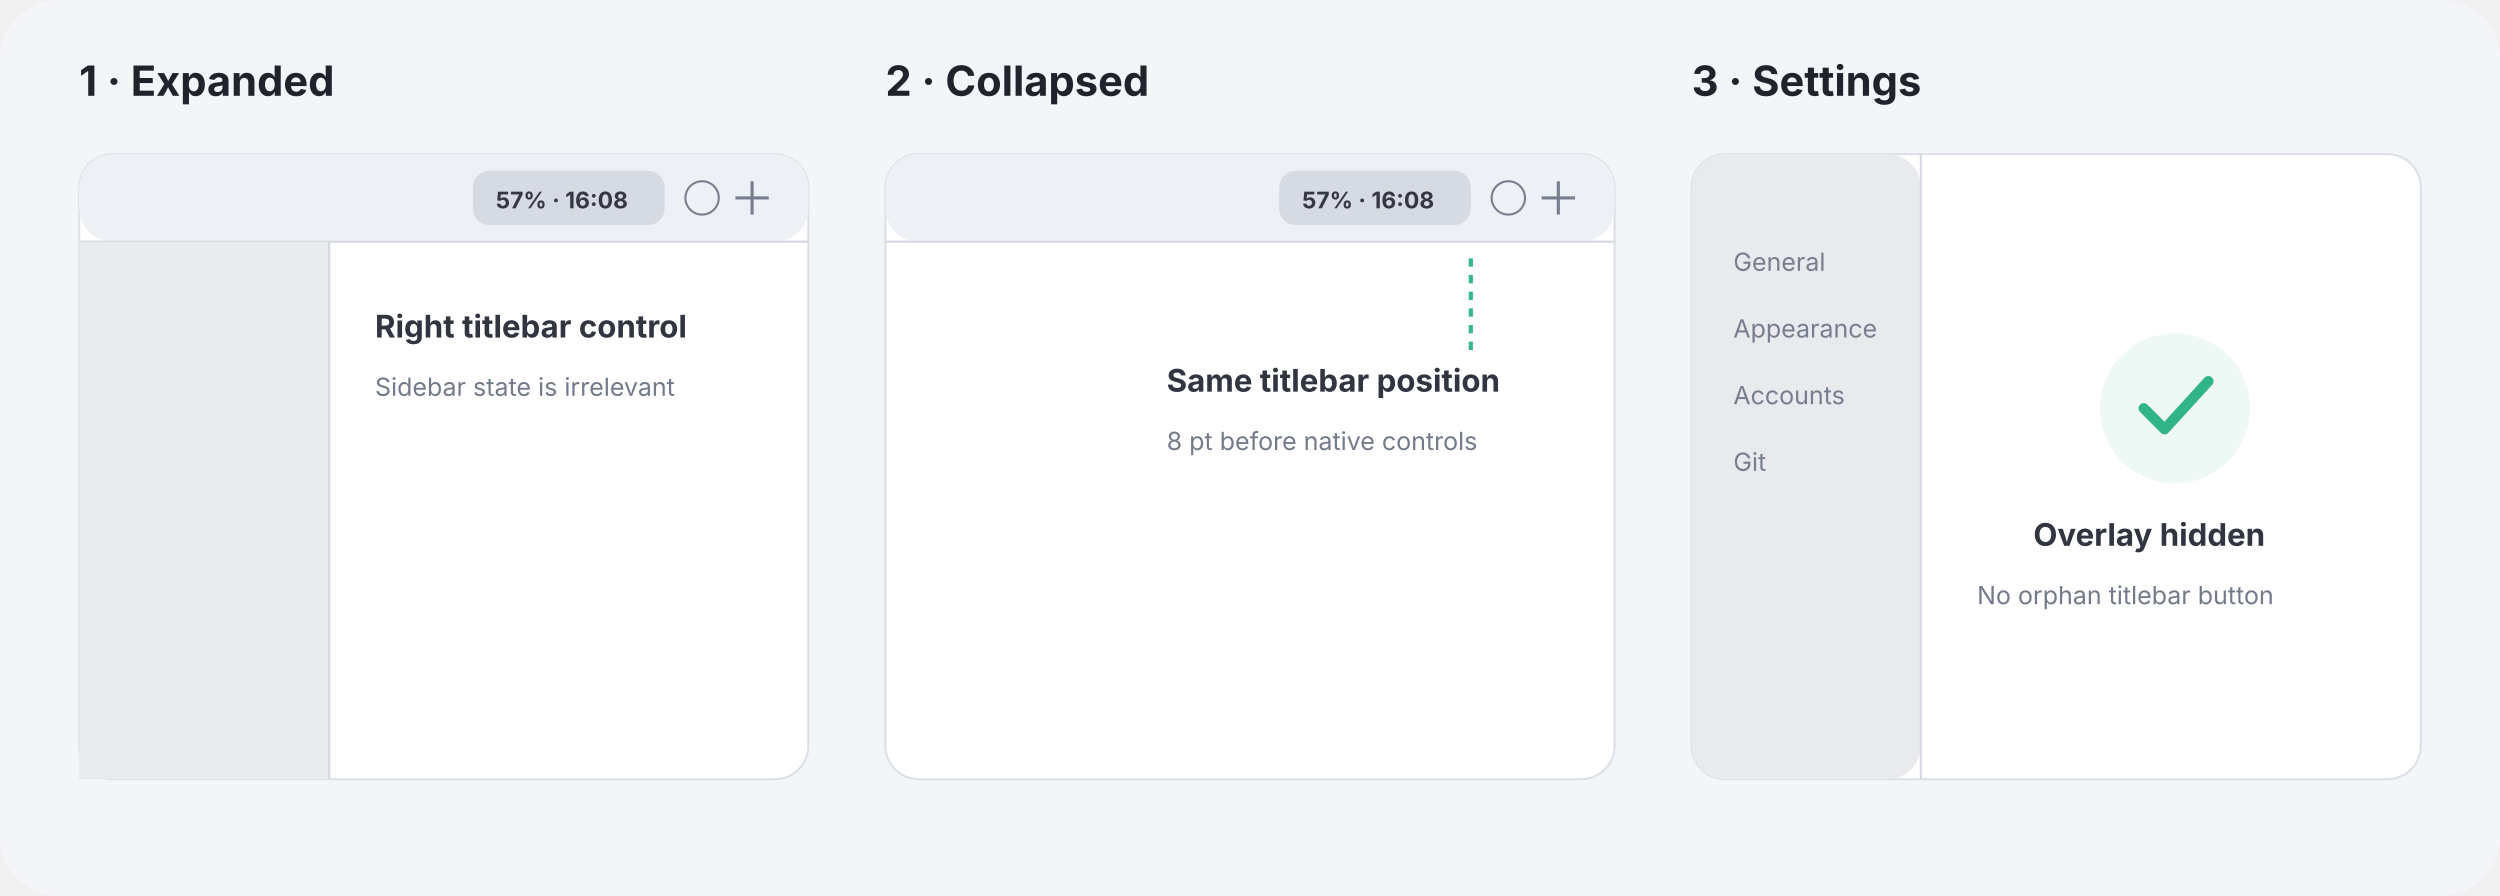
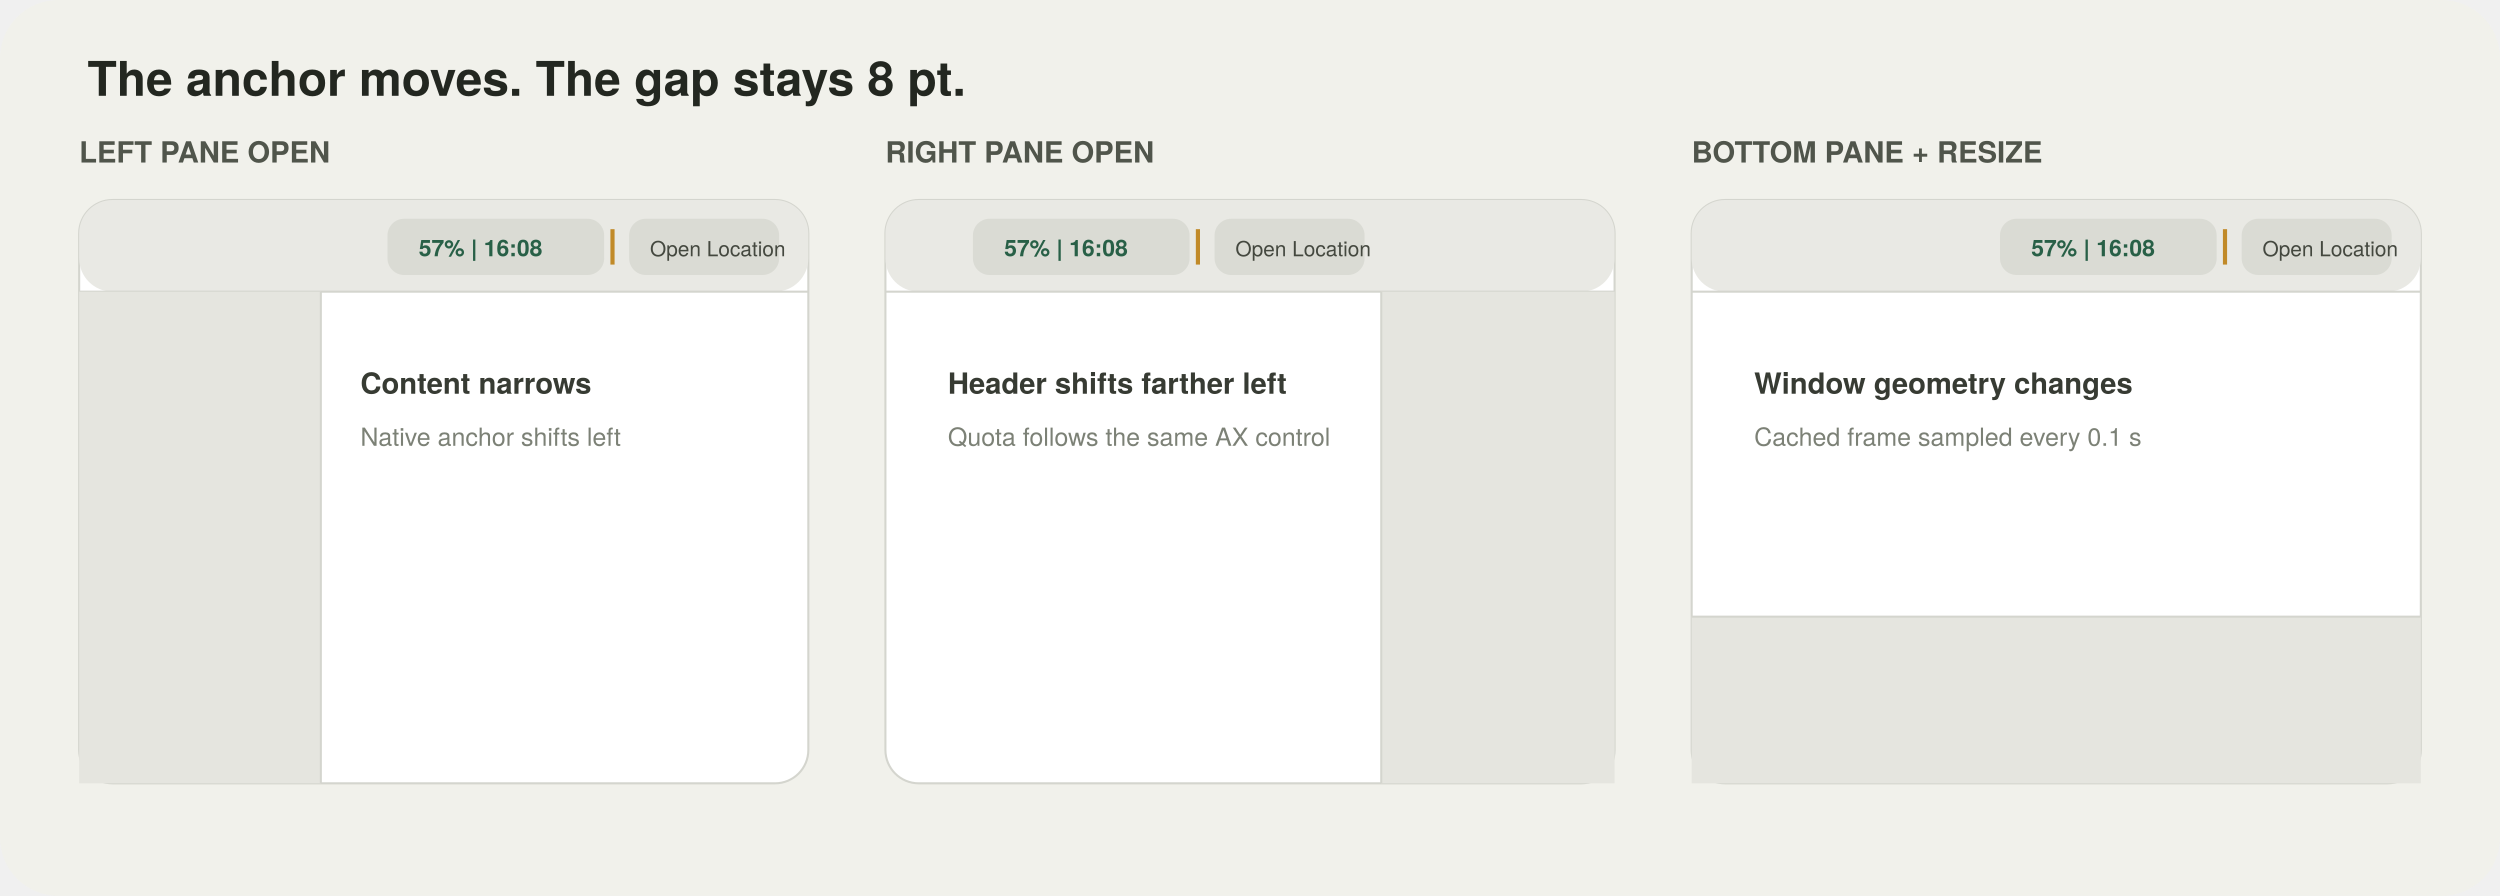
<svg xmlns="http://www.w3.org/2000/svg" width="1200" height="430" viewBox="0 0 1200 430" role="img" aria-labelledby="title desc">
-   <rect width="1200" height="430" rx="28" fill="#f3f5f8" />
-   <g font-family="-apple-system,BlinkMacSystemFont,Segoe UI,sans-serif">
-     <g transform="translate(38 46)">
-       <text x="0" y="0" fill="#20232b" font-size="20" font-weight="700">1 · Expanded</text>
-       <rect y="28" width="350" height="300" rx="16" fill="#fff" stroke="#dce0e7" />
-       <rect y="28" width="350" height="42" rx="16" fill="#edf0f4" />
-       <path d="M0 70h350" stroke="#d5d8df" />
-       <rect y="70" width="120" height="258" fill="#e8eaee" />
-       <path d="M120 70v258" stroke="#d5d8df" />
-       <rect x="189" y="36" width="92" height="26" rx="8" fill="#d6dae2" />
-       <text x="200" y="54" fill="#343842" font-size="11" font-weight="700">57% · 16:08</text>
-       <circle cx="299" cy="49" r="8" fill="none" stroke="#777e8d" />
-       <path d="M323 41v16M315 49h16" stroke="#777e8d" stroke-width="1.5" />
-       <text x="142" y="116" fill="#303540" font-size="15" font-weight="650">Right titlebar control</text>
-       <text x="142" y="144" fill="#737b8b" font-size="12">Sidebar state is irrelevant</text>
+   <rect width="1200" height="430" rx="28" fill="#f1f1eb" />
+   <g font-family="Avenir Next,Helvetica Neue,sans-serif">
+     <text x="42" y="46" fill="#232720" font-size="23" font-weight="700">The anchor moves. The gap stays 8 pt.</text>
+     <g transform="translate(38 78)">
+       <text x="0" y="0" fill="#50554b" font-size="14" font-weight="700">LEFT PANE OPEN</text>
+       <rect y="18" width="350" height="280" rx="16" fill="#fff" stroke="#d4d5ce" />
+       <rect y="18" width="350" height="44" rx="16" fill="#e9e9e4" />
+       <path d="M0 62h350" stroke="#d4d5ce" />
+       <rect y="62" width="116" height="236" fill="#e5e5df" />
+       <path d="M116 62v236" stroke="#d4d5ce" />
+       <rect x="148" y="27" width="104" height="27" rx="8" fill="#dadbd4" />
+       <text x="163" y="45" fill="#286047" font-size="11" font-weight="700">57% | 16:08</text>
+       <path d="M256 32v17" stroke="#c18a28" stroke-width="2" />
+       <rect x="264" y="27" width="72" height="27" rx="8" fill="#dadbd4" />
+       <text x="274" y="45" fill="#44483f" font-size="10">Open Location</text>
+       <text x="135" y="111" fill="#373b33" font-size="14" font-weight="700">Content narrows</text>
+       <text x="135" y="136" fill="#7c8176" font-size="12">Native anchor shifts left</text>
    </g>
-     <g transform="translate(425 46)">
-       <text x="0" y="0" fill="#20232b" font-size="20" font-weight="700">2 · Collapsed</text>
-       <rect y="28" width="350" height="300" rx="16" fill="#fff" stroke="#dce0e7" />
-       <rect y="28" width="350" height="42" rx="16" fill="#edf0f4" />
-       <path d="M0 70h350" stroke="#d5d8df" />
-       <rect x="189" y="36" width="92" height="26" rx="8" fill="#d6dae2" />
-       <text x="200" y="54" fill="#343842" font-size="11" font-weight="700">57% · 16:08</text>
-       <circle cx="299" cy="49" r="8" fill="none" stroke="#777e8d" />
-       <path d="M323 41v16M315 49h16" stroke="#777e8d" stroke-width="1.5" />
-       <path d="M281 78v44" stroke="#36b98a" stroke-width="2" stroke-dasharray="4 4" />
-       <text x="135" y="142" fill="#303540" font-size="15" font-weight="650">Same titlebar position</text>
-       <text x="135" y="170" fill="#737b8b" font-size="12">8 pt before native controls</text>
+     <g transform="translate(425 78)">
+       <text x="0" y="0" fill="#50554b" font-size="14" font-weight="700">RIGHT PANE OPEN</text>
+       <rect y="18" width="350" height="280" rx="16" fill="#fff" stroke="#d4d5ce" />
+       <rect y="18" width="350" height="44" rx="16" fill="#e9e9e4" />
+       <path d="M0 62h350" stroke="#d4d5ce" />
+       <rect x="238" y="62" width="112" height="236" fill="#e5e5df" />
+       <path d="M238 62v236" stroke="#d4d5ce" />
+       <rect x="42" y="27" width="104" height="27" rx="8" fill="#dadbd4" />
+       <text x="57" y="45" fill="#286047" font-size="11" font-weight="700">57% | 16:08</text>
+       <path d="M150 32v17" stroke="#c18a28" stroke-width="2" />
+       <rect x="158" y="27" width="72" height="27" rx="8" fill="#dadbd4" />
+       <text x="168" y="45" fill="#44483f" font-size="10">Open Location</text>
+       <text x="30" y="111" fill="#373b33" font-size="14" font-weight="700">Header shifts farther left</text>
+       <text x="30" y="136" fill="#7c8176" font-size="12">Quota follows the same AX control</text>
    </g>
-     <g transform="translate(812 46)">
-       <text x="0" y="0" fill="#20232b" font-size="20" font-weight="700">3 · Settings</text>
-       <rect y="28" width="350" height="300" rx="16" fill="#fff" stroke="#dce0e7" />
-       <rect y="28" width="110" height="300" rx="16" fill="#e8eaee" />
-       <path d="M110 28v300" stroke="#d5d8df" />
-       <g fill="#777e8d" font-size="12">
-         <text x="20" y="84">General</text>
-         <text x="20" y="116">Appearance</text>
-         <text x="20" y="148">Accounts</text>
-         <text x="20" y="180">Git</text>
-       </g>
-       <circle cx="232" cy="150" r="36" fill="#eef8f5" />
-       <path d="M217 150l10 10 21-23" fill="none" stroke="#31b487" stroke-width="5" stroke-linecap="round" stroke-linejoin="round" />
-       <text x="164" y="216" fill="#303540" font-size="15" font-weight="650">Overlay hidden</text>
-       <text x="137" y="244" fill="#737b8b" font-size="12">No orphan titlebar button</text>
+     <g transform="translate(812 78)">
+       <text x="0" y="0" fill="#50554b" font-size="14" font-weight="700">BOTTOM PANE + RESIZE</text>
+       <rect y="18" width="350" height="280" rx="16" fill="#fff" stroke="#d4d5ce" />
+       <rect y="18" width="350" height="44" rx="16" fill="#e9e9e4" />
+       <path d="M0 62h350" stroke="#d4d5ce" />
+       <rect y="218" width="350" height="80" fill="#e5e5df" />
+       <path d="M0 218h350" stroke="#d4d5ce" />
+       <rect x="148" y="27" width="104" height="27" rx="8" fill="#dadbd4" />
+       <text x="163" y="45" fill="#286047" font-size="11" font-weight="700">57% | 16:08</text>
+       <path d="M256 32v17" stroke="#c18a28" stroke-width="2" />
+       <rect x="264" y="27" width="72" height="27" rx="8" fill="#dadbd4" />
+       <text x="274" y="45" fill="#44483f" font-size="10">Open Location</text>
+       <text x="30" y="111" fill="#373b33" font-size="14" font-weight="700">Window geometry changes</text>
+       <text x="30" y="136" fill="#7c8176" font-size="12">Cached frame sampled every 0.1 s</text>
    </g>
  </g>
</svg>
